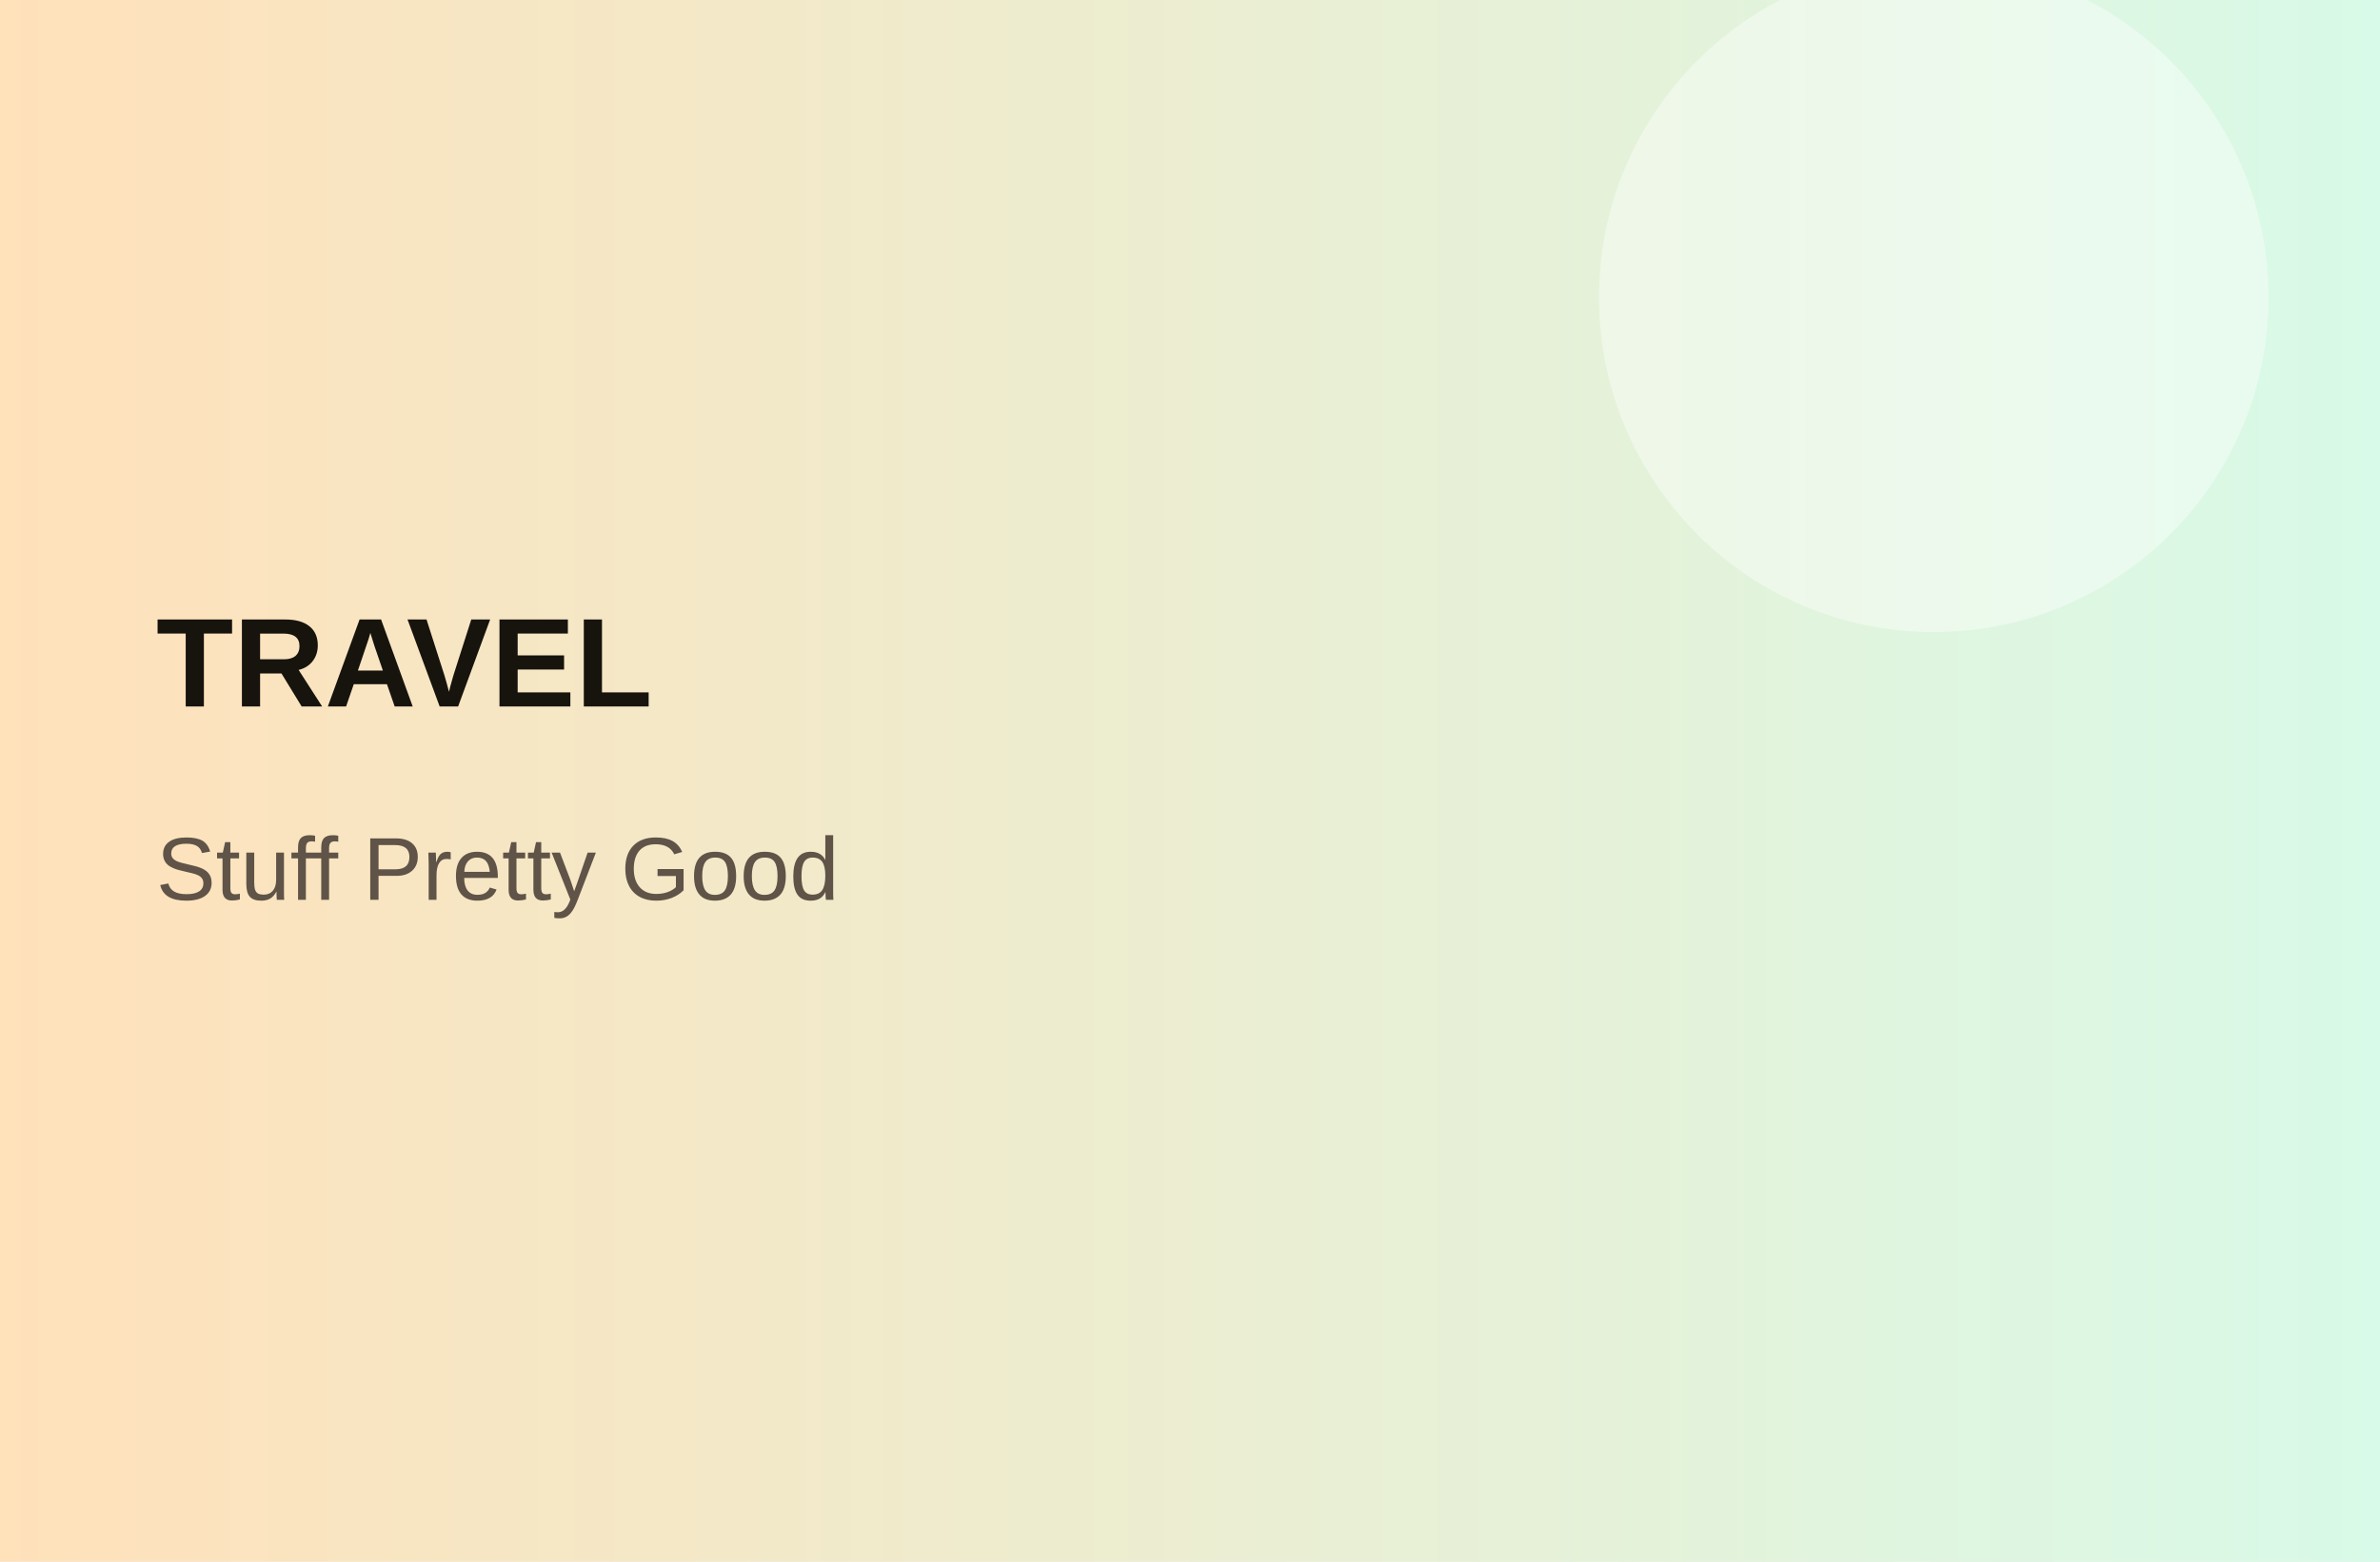
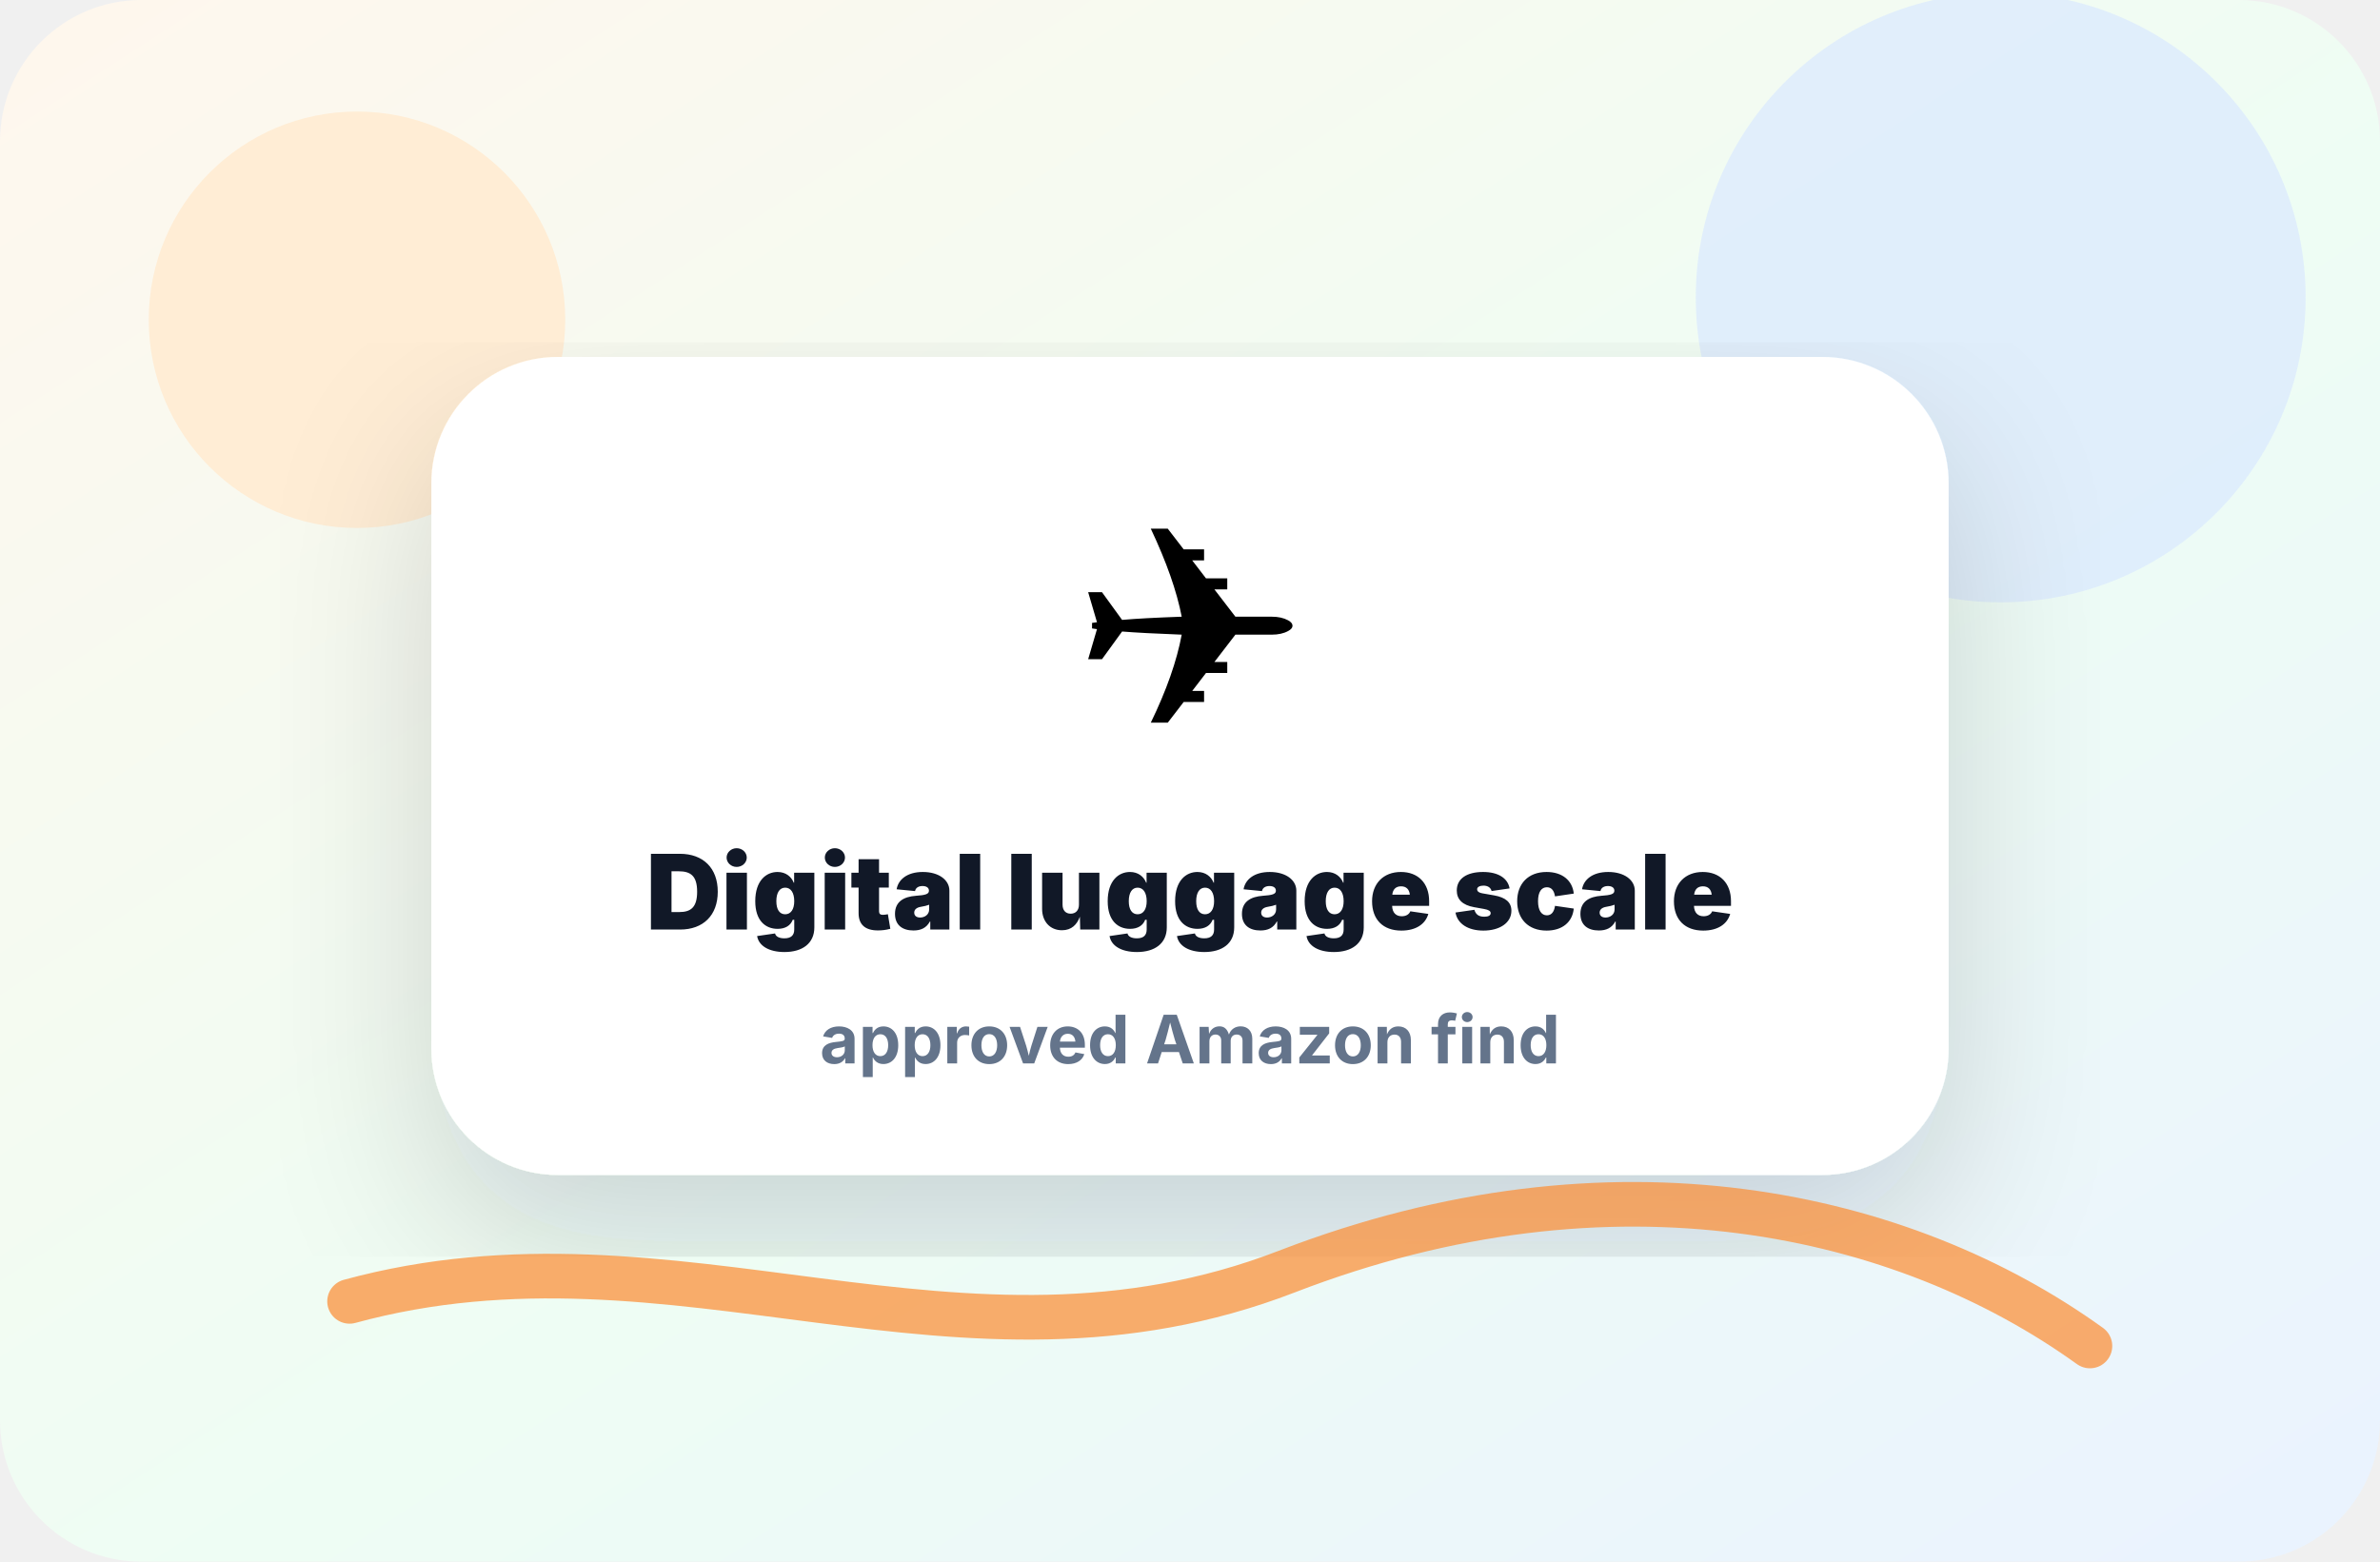
- <svg xmlns="http://www.w3.org/2000/svg" viewBox="0 0 640 420">
+ <svg xmlns="http://www.w3.org/2000/svg" viewBox="0 0 640 420" role="img" aria-label="Digital luggage scale illustration">
  <defs>
-     <linearGradient id="g" x1="0" x2="1">
-       <stop stop-color="#ffe1ba" />
-       <stop offset="1" stop-color="#d8fae8" />
+     <linearGradient id="bg" x1="0" y1="0" x2="1" y2="1">
+       <stop stop-color="#fff7ed" />
+       <stop offset="0.55" stop-color="#eefdf4" />
+       <stop offset="1" stop-color="#eaf2ff" />
    </linearGradient>
+     <filter id="shadow">
+       <feDropShadow dx="0" dy="18" stdDeviation="22" flood-color="#111827" flood-opacity=".16" />
+     </filter>
  </defs>
-   <rect width="640" height="420" fill="url(#g)" />
-   <circle cx="520" cy="80" r="90" fill="#fff6" />
-   <text x="42" y="190" font-family="Arial" font-size="34" font-weight="800" fill="#17130d">TRAVEL</text>
-   <text x="42" y="242" font-family="Arial" font-size="24" fill="#5f5447">Stuff Pretty Good</text>
+   <rect width="640" height="420" rx="38" fill="url(#bg)" />
+   <circle cx="96" cy="86" r="56" fill="#ffedd5" />
+   <circle cx="538" cy="80" r="82" fill="#dbeafe" opacity=".75" />
+   <rect x="116" y="96" width="408" height="220" rx="34" fill="#ffffff" filter="url(#shadow)" />
+   <text x="320" y="196" text-anchor="middle" font-size="76">✈️</text>
+   <text x="320" y="250" text-anchor="middle" font-family="Inter,Arial" font-size="28" font-weight="900" fill="#111827">Digital luggage scale</text>
+   <text x="320" y="286" text-anchor="middle" font-family="Inter,Arial" font-size="18" font-weight="700" fill="#64748b">approved Amazon find</text>
+   <path d="M94 350 C182 326 258 376 346 342 S512 326 562 362" fill="none" stroke="#fb923c" stroke-width="12" stroke-linecap="round" opacity=".75" />
</svg>
